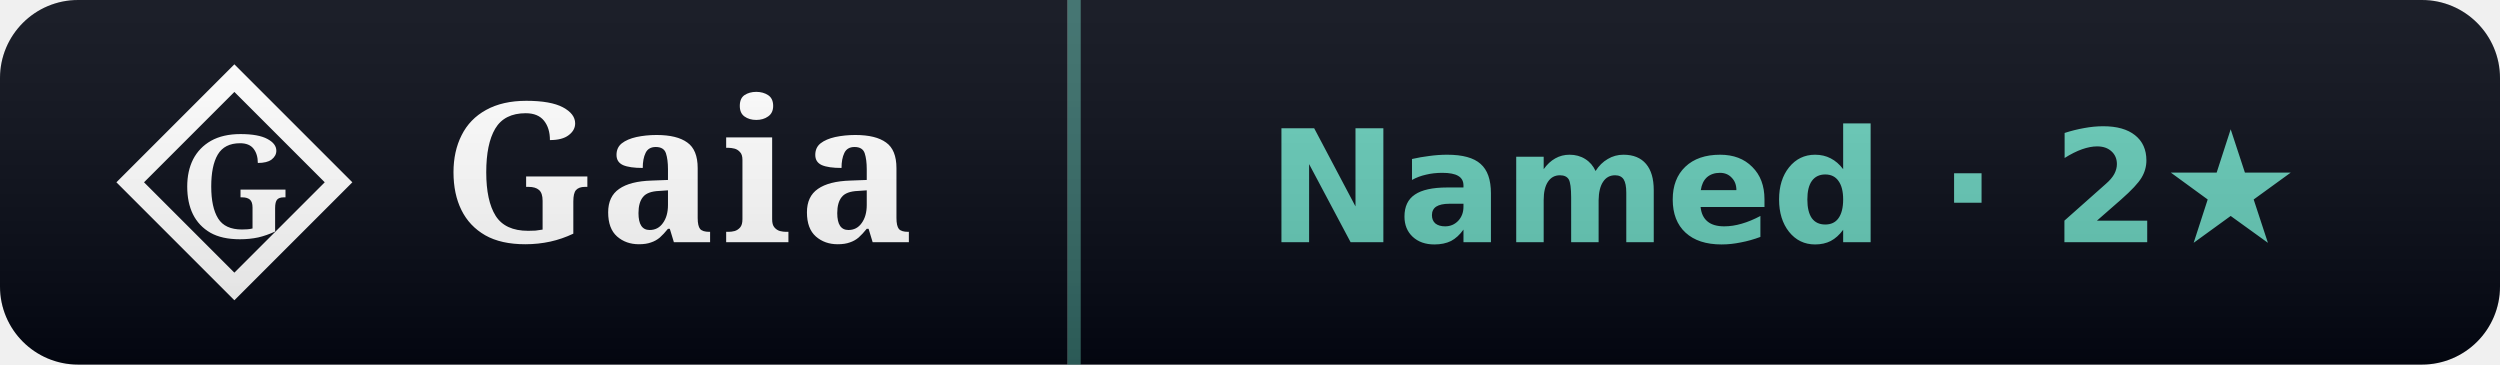
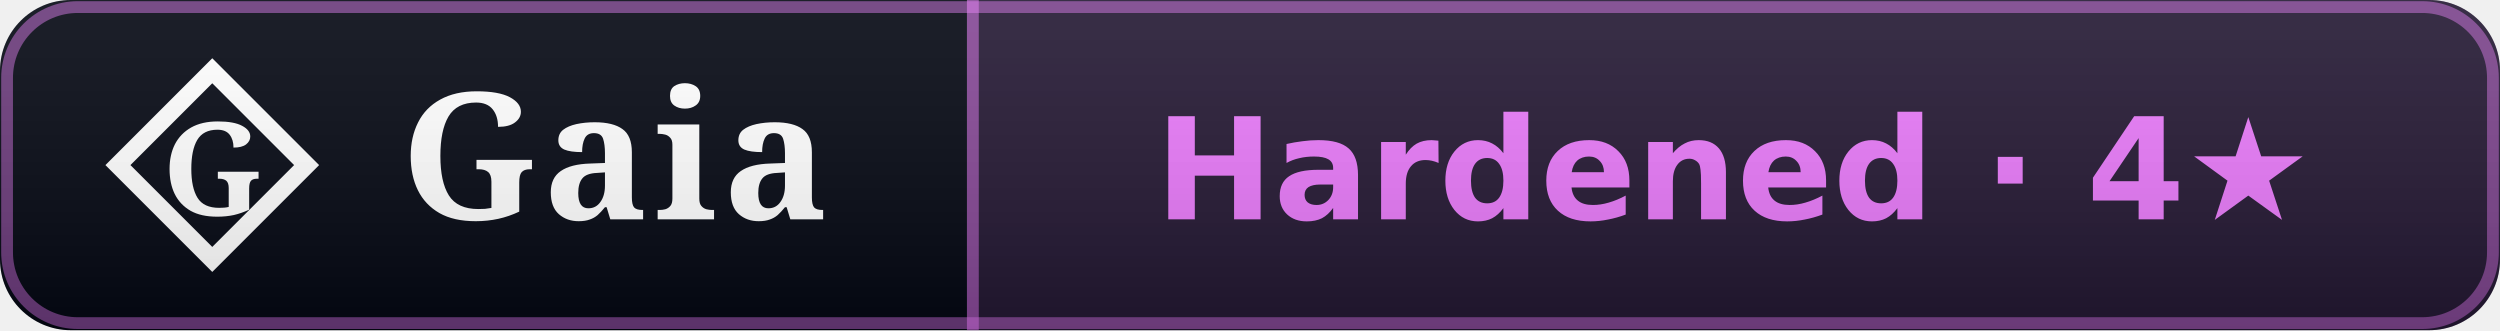
- <svg xmlns="http://www.w3.org/2000/svg" width="192" height="28" viewBox="0 0 192 28" role="img" aria-label="Gaia rank: Named (2 stars)">
+ <svg xmlns="http://www.w3.org/2000/svg" width="212" height="28" viewBox="0 0 212 28" role="img" aria-label="Gaia rank: Hardened (4 stars)">
  <linearGradient id="sh" x2="0" y2="100%">
    <stop offset="0" stop-color="#fff" stop-opacity=".10" />
    <stop offset="1" stop-opacity=".14" />
  </linearGradient>
  <clipPath id="rc">
-     <rect width="192" height="28" rx="6" fill="#fff" />
+     <rect width="212" height="28" rx="6" fill="#fff" />
  </clipPath>
  <g clip-path="url(#rc)">
    <rect width="82" height="28" fill="#030712" />
-     <rect x="82.0" width="110.0" height="28" fill="#030712" />
-     <rect x="82.0" width="1" height="28" fill="rgba(99,202,183,0.5)" />
+     <rect x="82.0" width="130.0" height="28" fill="#030712" />
+     <rect x="82.0" width="130.0" height="28" fill="rgba(232,121,249,0.14)" />
+     <rect x="82.0" width="1" height="28" fill="rgba(232,121,249,0.5)" />
    <path d="M 18 6 L 26 14 L 18 22 L 10 14 Z" fill="none" stroke="#ffffff" stroke-width="1.5" stroke-linejoin="miter" />
    <text x="18" y="14" font-family="EB Garamond, Georgia, serif" font-weight="600" font-size="11" fill="#ffffff" text-anchor="middle" dominant-baseline="central">G</text>
    <text x="34" y="18.6" font-family="EB Garamond, Georgia, serif" font-size="15" font-weight="600" fill="#fff" letter-spacing="0.5">Gaia</text>
-     <text x="137.0" y="18.6" font-family="Verdana,DejaVu Sans,sans-serif" font-size="12" font-weight="700" text-anchor="middle" fill="#63cab7">Named · 2★</text>
-     <rect width="192" height="28" fill="url(#sh)" />
+     <text x="147.0" y="18.6" font-family="Verdana,DejaVu Sans,sans-serif" font-size="12" font-weight="700" text-anchor="middle" fill="#e879f9">Hardened · 4★</text>
+     <rect x="0.6" y="0.6" width="210.8" height="26.8" fill="none" stroke="rgba(232,121,249,0.45)" stroke-width="1" rx="6" />
+     <rect width="212" height="28" fill="url(#sh)" />
  </g>
</svg>
